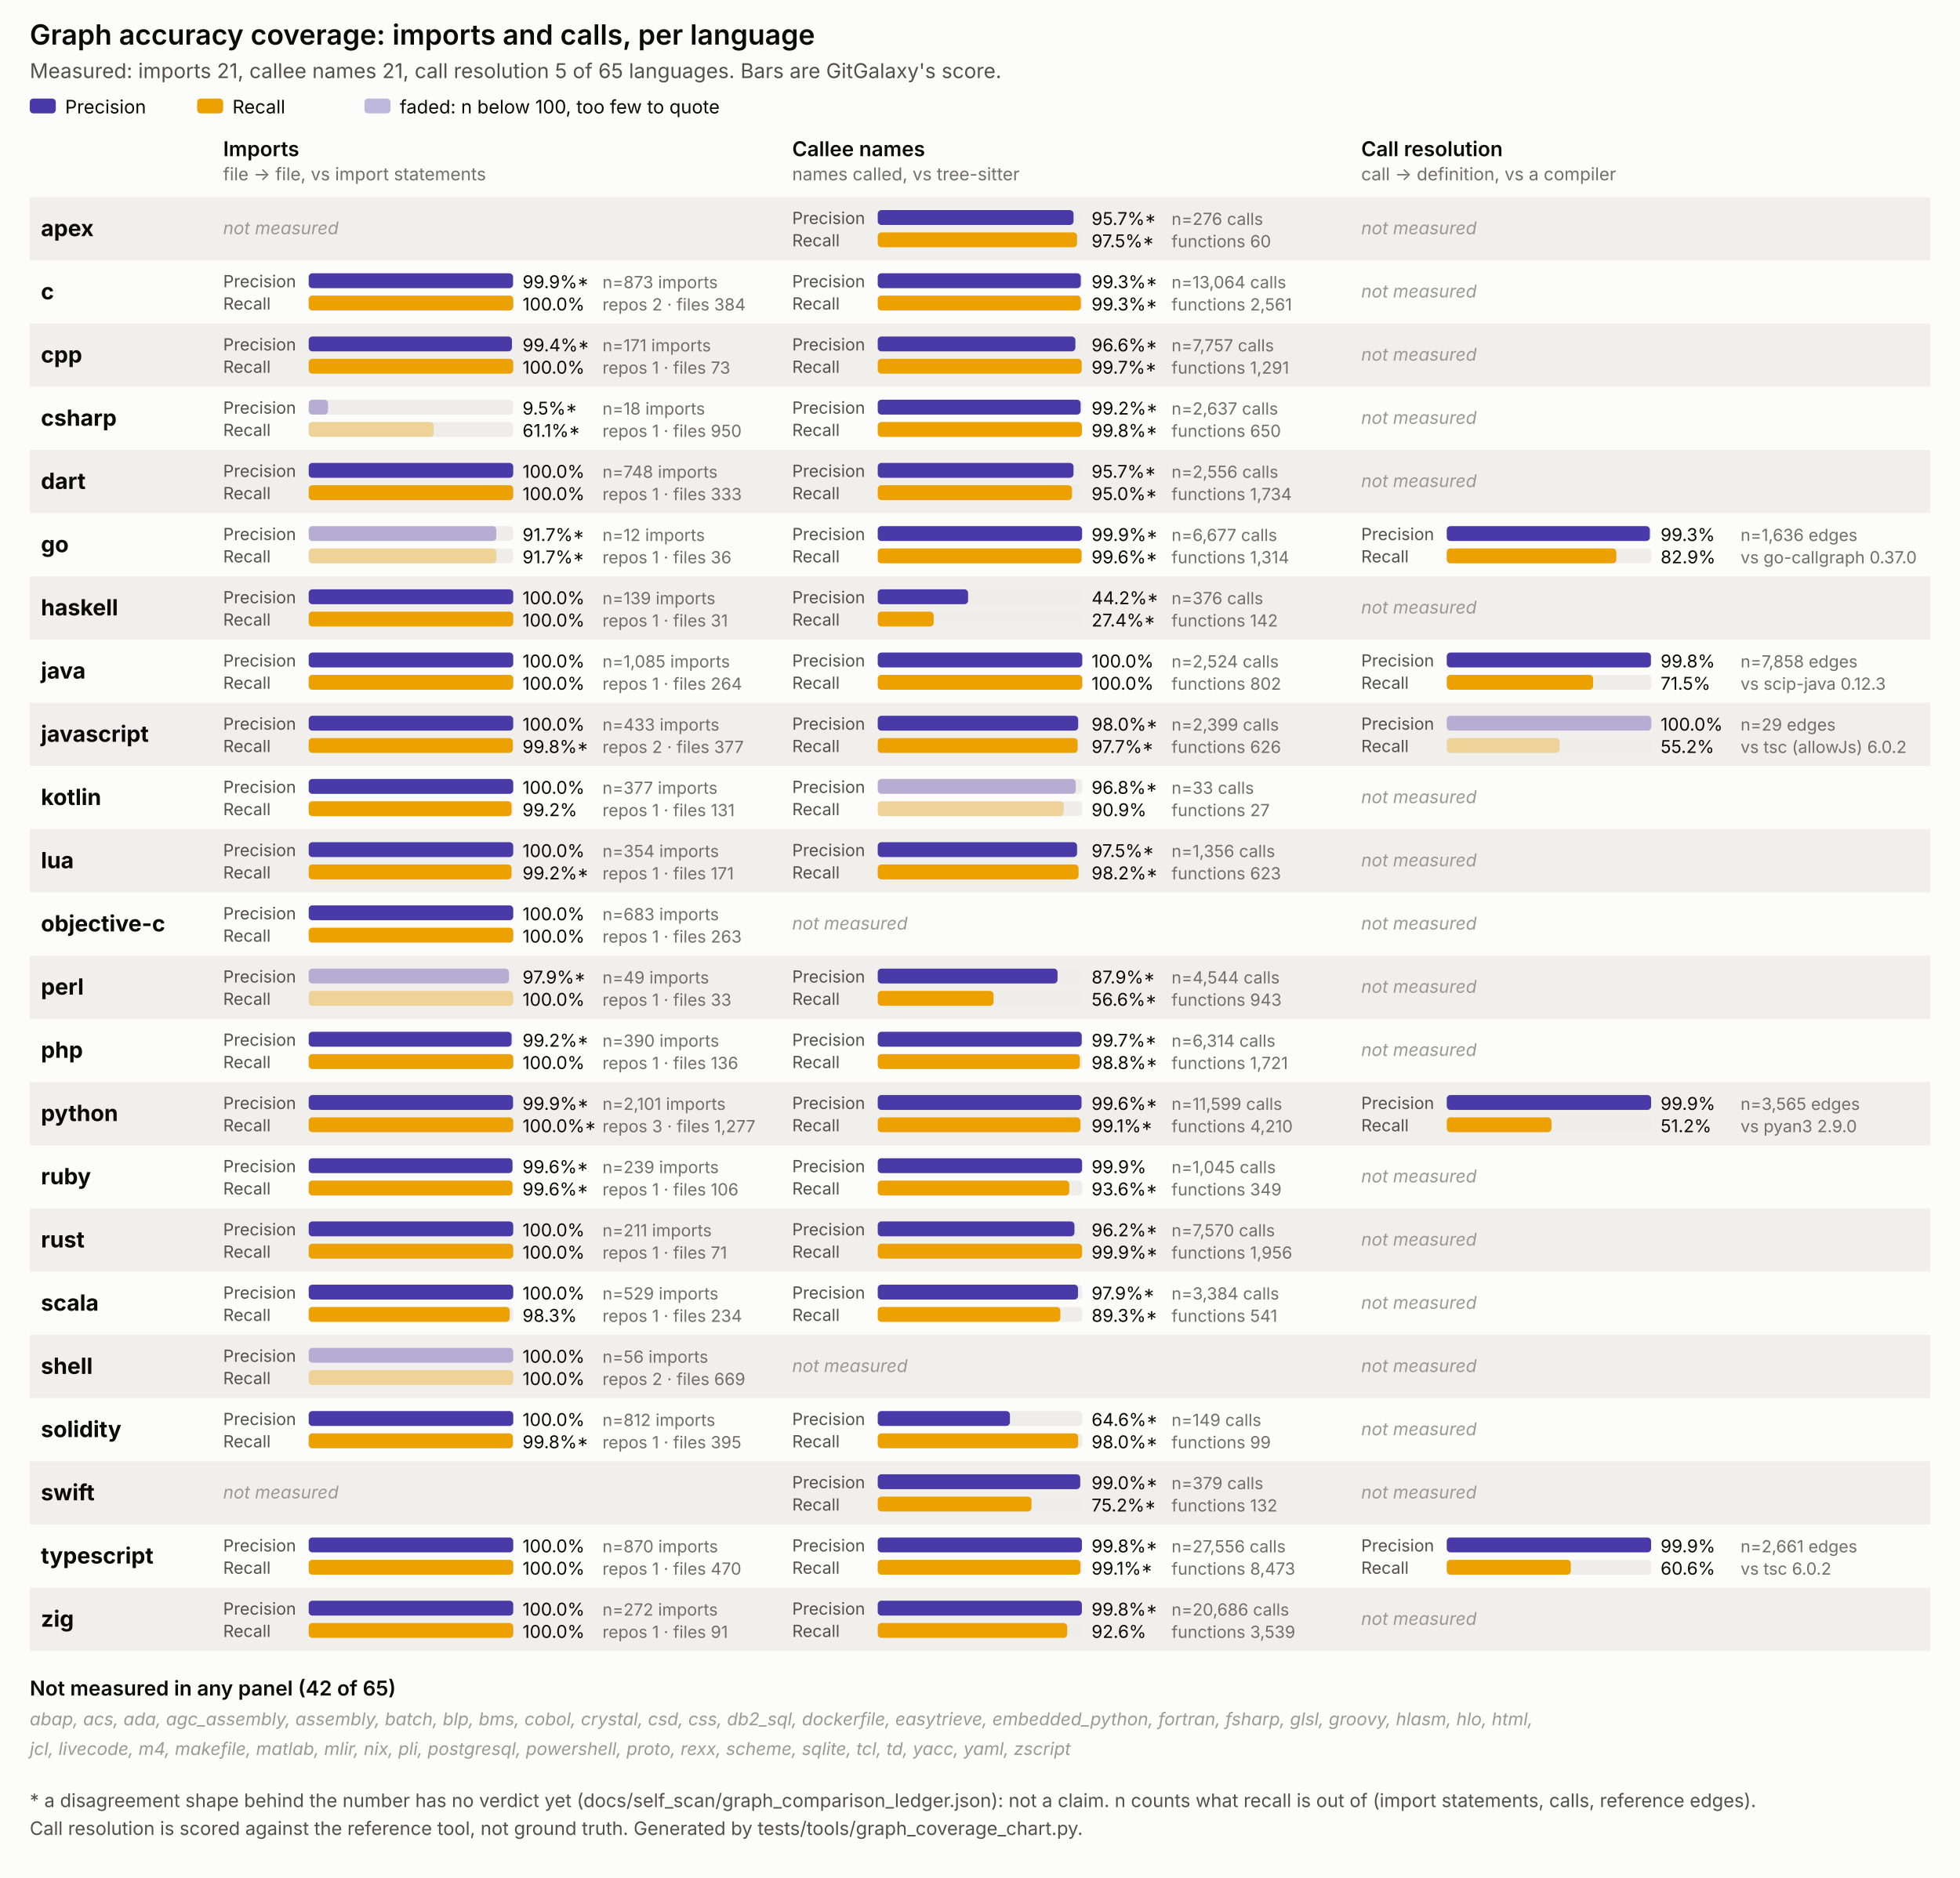
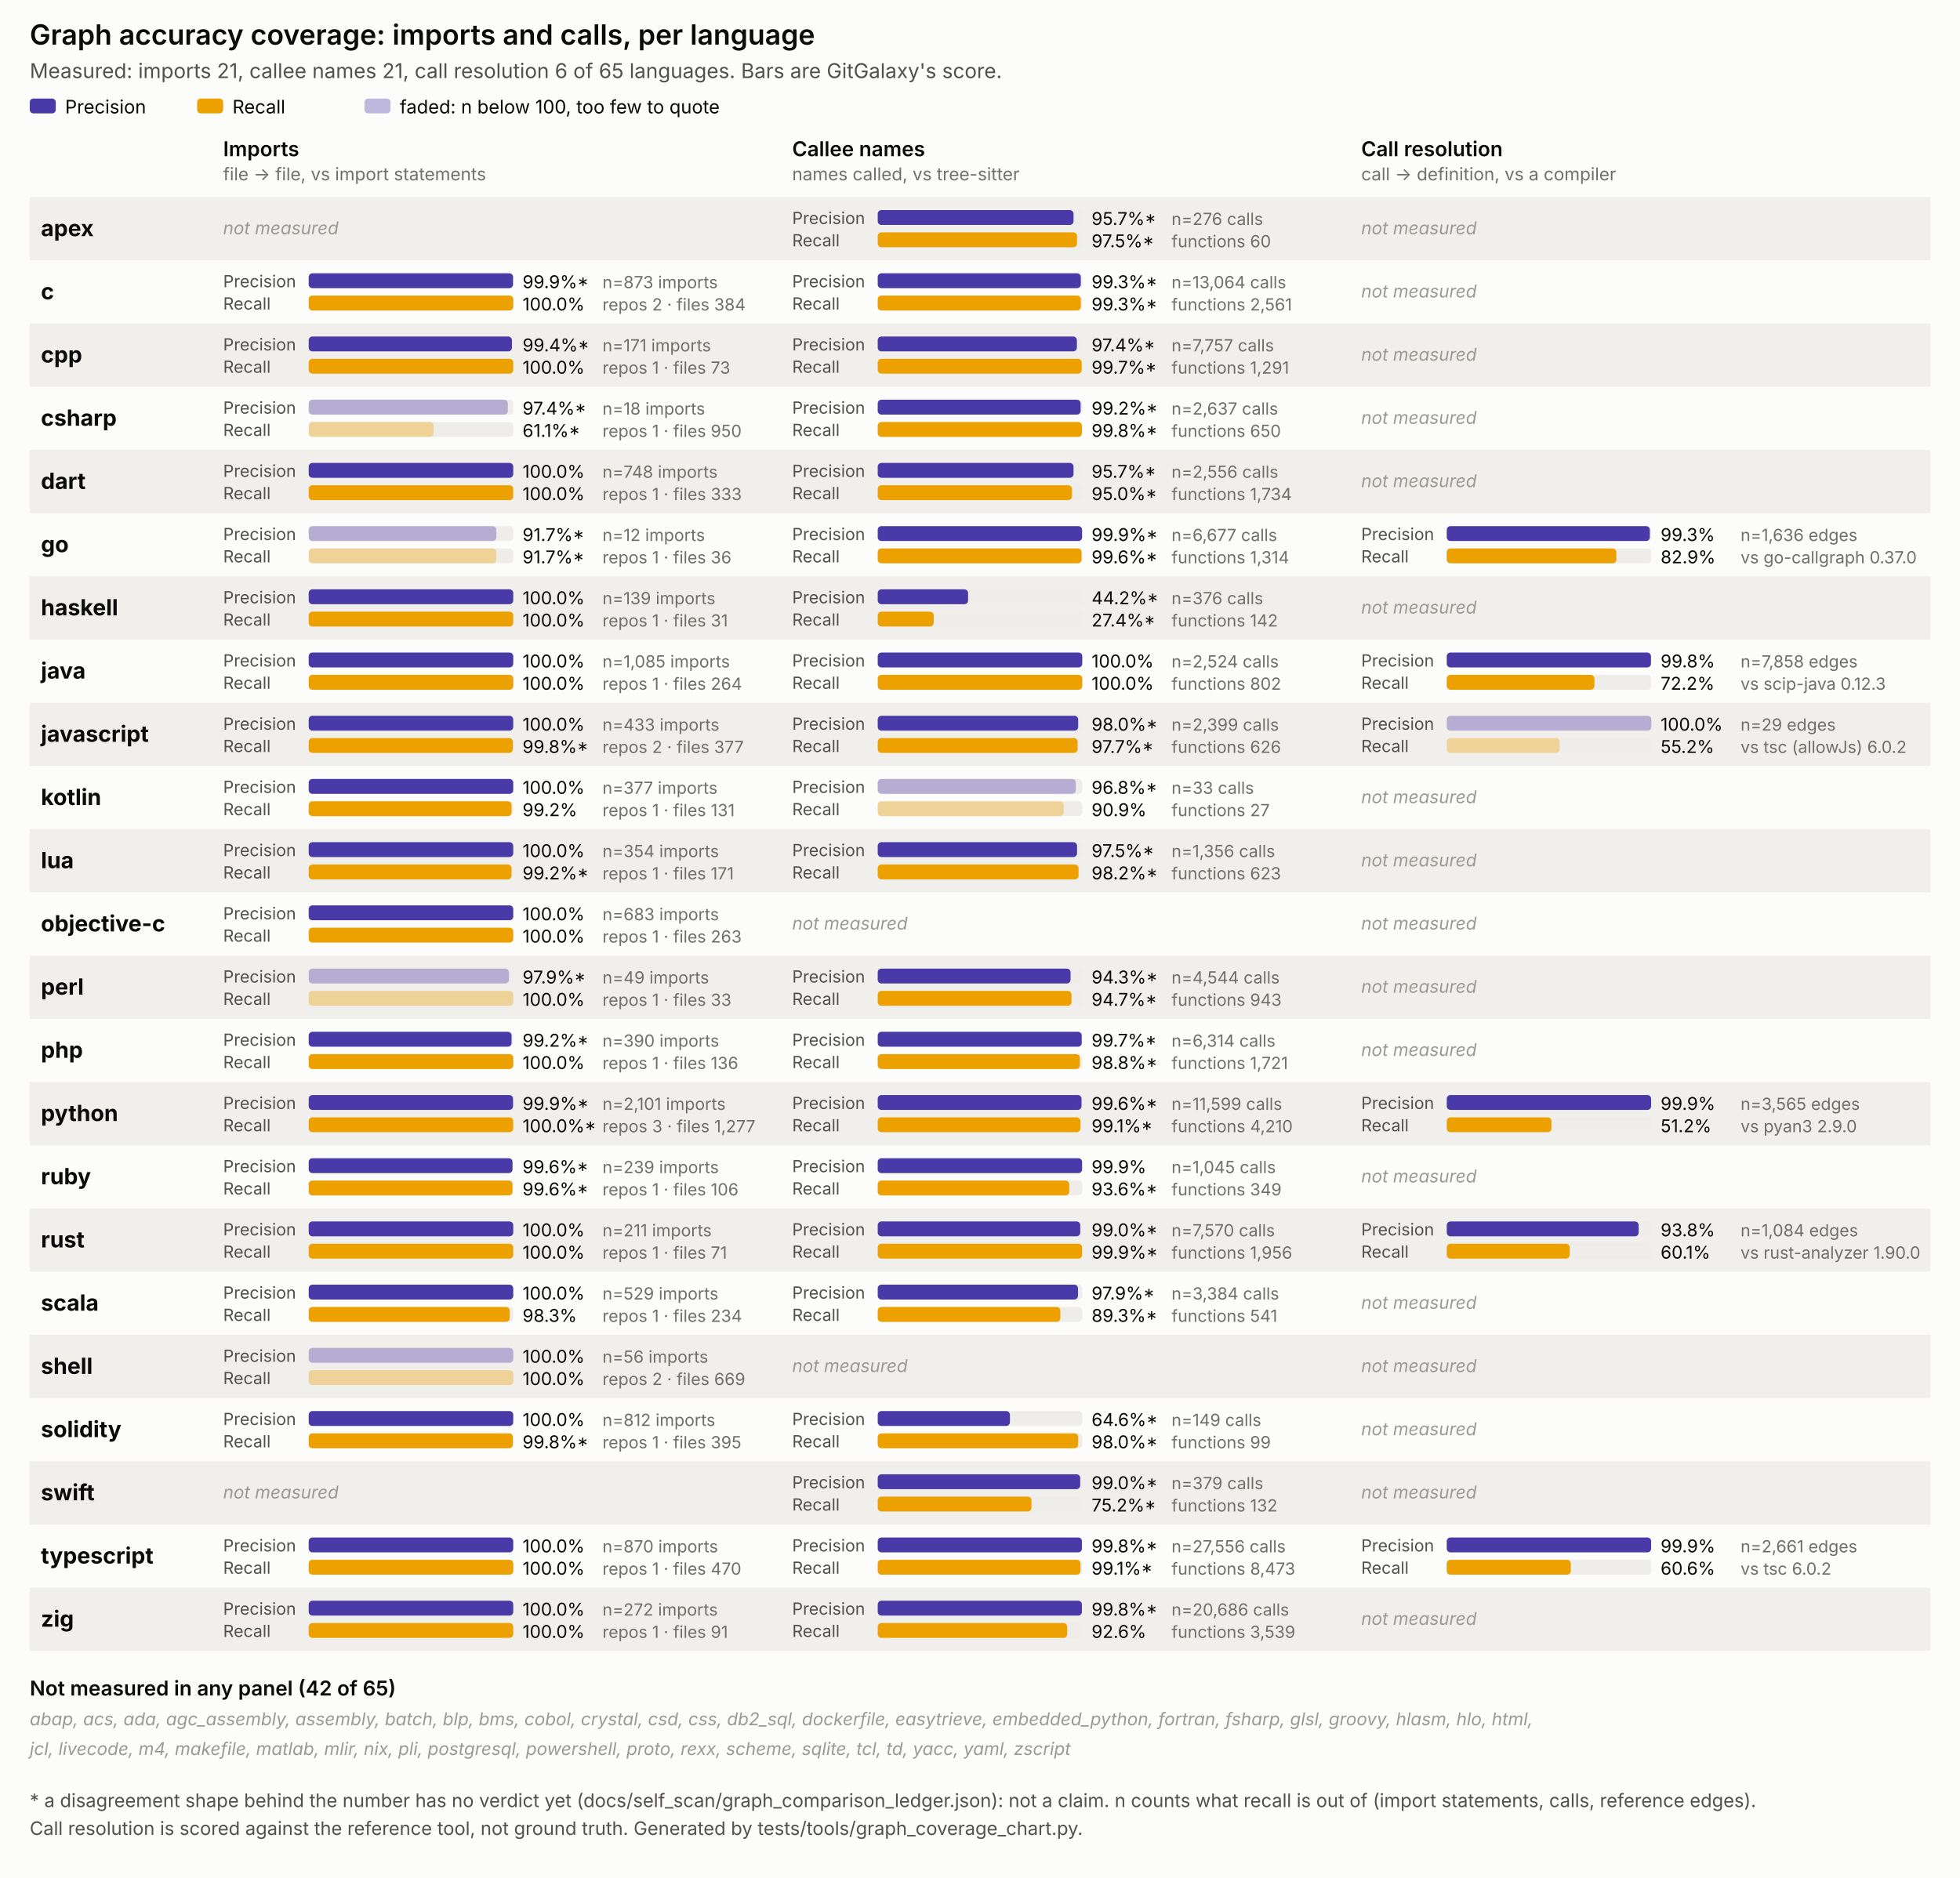
<svg xmlns="http://www.w3.org/2000/svg" viewBox="0 0 1054 1010" width="1054" height="1010" font-family="system-ui, -apple-system, Segoe UI, sans-serif">
  <style>
  .surface { fill: #fcfcfb; }
  .title { font-size: 15px; font-weight: 600; fill: #0b0b0b; }
  .subtitle { font-size: 11px; fill: #52514e; }
  .panel-title { font-size: 11px; font-weight: 600; fill: #0b0b0b; }
  .panel-sub { font-size: 9.5px; fill: #706f6a; }
  .lang { font-size: 12px; font-weight: 700; fill: #0b0b0b; }
  .pr { font-size: 9px; fill: #52514e; }
  .legend { font-size: 10px; fill: #0b0b0b; }
  .val { font-size: 9.5px; fill: #0b0b0b; }
  .n { font-size: 9px; fill: #706f6a; }
  .none { font-size: 9.5px; fill: #9a9a95; font-style: italic; }
  .note { font-size: 10px; fill: #52514e; }
  .stripe { fill: #f0efec; }
  .track { fill: #eeede9; }
</style>
  <rect class="surface" x="0" y="0" width="1054" height="1010" />
  <text class="title" x="16" y="24">Graph accuracy coverage: imports and calls, per language</text>
-   <text class="subtitle" x="16" y="42">Measured: imports 21, callee names 21, call resolution 5 of 65 languages. Bars are GitGalaxy's score.</text>
+   <text class="subtitle" x="16" y="42">Measured: imports 21, callee names 21, call resolution 6 of 65 languages. Bars are GitGalaxy's score.</text>
  <rect x="16" y="53" width="14" height="8" rx="2" fill="#4a3aa7" />
  <text class="legend" x="35" y="61">Precision</text>
  <rect x="106" y="53" width="14" height="8" rx="2" fill="#eda100" />
  <text class="legend" x="125" y="61">Recall</text>
  <rect x="196" y="53" width="14" height="8" rx="2" fill="#4a3aa7" opacity="0.35" />
  <text class="legend" x="215" y="61">faded: n below 100, too few to quote</text>
  <text class="panel-title" x="120" y="84">Imports</text>
  <text class="panel-sub" x="120" y="97">file -&gt; file, vs import statements</text>
  <text class="panel-title" x="426" y="84">Callee names</text>
  <text class="panel-sub" x="426" y="97">names called, vs tree-sitter</text>
  <text class="panel-title" x="732" y="84">Call resolution</text>
  <text class="panel-sub" x="732" y="97">call -&gt; definition, vs a compiler</text>
  <rect class="stripe" x="16" y="106" width="1022" height="34" />
  <text class="lang" x="22" y="127.0">apex</text>
  <text class="none" x="120" y="126.0">not measured</text>
  <g>
    <text class="pr" x="426" y="120.5">Precision</text>
    <rect class="track" x="472" y="113" width="110" height="8" rx="2" />
    <rect x="472" y="113" width="105.3" height="8" rx="2" fill="#4a3aa7" />
    <text class="val" x="587" y="121">95.7%*</text>
    <text class="pr" x="426" y="132.5">Recall</text>
    <rect class="track" x="472" y="125" width="110" height="8" rx="2" />
    <rect x="472" y="125" width="107.2" height="8" rx="2" fill="#eda100" />
    <text class="val" x="587" y="133">97.5%*</text>
    <text class="n" x="630" y="121">n=276 calls</text>
    <text class="n" x="630" y="133">functions 60</text>
  </g>
  <text class="none" x="732" y="126.0">not measured</text>
  <text class="lang" x="22" y="161.0">c</text>
  <g>
    <text class="pr" x="120" y="154.5">Precision</text>
    <rect class="track" x="166" y="147" width="110" height="8" rx="2" />
    <rect x="166" y="147" width="109.9" height="8" rx="2" fill="#4a3aa7" />
    <text class="val" x="281" y="155">99.9%*</text>
    <text class="pr" x="120" y="166.5">Recall</text>
    <rect class="track" x="166" y="159" width="110" height="8" rx="2" />
    <rect x="166" y="159" width="110.0" height="8" rx="2" fill="#eda100" />
    <text class="val" x="281" y="167">100.0%</text>
    <text class="n" x="324" y="155">n=873 imports</text>
    <text class="n" x="324" y="167">repos 2 · files 384</text>
  </g>
  <g>
    <text class="pr" x="426" y="154.5">Precision</text>
    <rect class="track" x="472" y="147" width="110" height="8" rx="2" />
    <rect x="472" y="147" width="109.2" height="8" rx="2" fill="#4a3aa7" />
    <text class="val" x="587" y="155">99.3%*</text>
    <text class="pr" x="426" y="166.5">Recall</text>
    <rect class="track" x="472" y="159" width="110" height="8" rx="2" />
    <rect x="472" y="159" width="109.2" height="8" rx="2" fill="#eda100" />
    <text class="val" x="587" y="167">99.3%*</text>
    <text class="n" x="630" y="155">n=13,064 calls</text>
    <text class="n" x="630" y="167">functions 2,561</text>
  </g>
  <text class="none" x="732" y="160.0">not measured</text>
  <rect class="stripe" x="16" y="174" width="1022" height="34" />
  <text class="lang" x="22" y="195.0">cpp</text>
  <g>
    <text class="pr" x="120" y="188.5">Precision</text>
    <rect class="track" x="166" y="181" width="110" height="8" rx="2" />
    <rect x="166" y="181" width="109.3" height="8" rx="2" fill="#4a3aa7" />
    <text class="val" x="281" y="189">99.4%*</text>
    <text class="pr" x="120" y="200.5">Recall</text>
    <rect class="track" x="166" y="193" width="110" height="8" rx="2" />
    <rect x="166" y="193" width="110.0" height="8" rx="2" fill="#eda100" />
    <text class="val" x="281" y="201">100.0%</text>
    <text class="n" x="324" y="189">n=171 imports</text>
    <text class="n" x="324" y="201">repos 1 · files 73</text>
  </g>
  <g>
    <text class="pr" x="426" y="188.5">Precision</text>
    <rect class="track" x="472" y="181" width="110" height="8" rx="2" />
-     <rect x="472" y="181" width="106.3" height="8" rx="2" fill="#4a3aa7" />
-     <text class="val" x="587" y="189">96.6%*</text>
+     <rect x="472" y="181" width="107.1" height="8" rx="2" fill="#4a3aa7" />
+     <text class="val" x="587" y="189">97.4%*</text>
    <text class="pr" x="426" y="200.5">Recall</text>
    <rect class="track" x="472" y="193" width="110" height="8" rx="2" />
    <rect x="472" y="193" width="109.7" height="8" rx="2" fill="#eda100" />
    <text class="val" x="587" y="201">99.7%*</text>
    <text class="n" x="630" y="189">n=7,757 calls</text>
    <text class="n" x="630" y="201">functions 1,291</text>
  </g>
  <text class="none" x="732" y="194.0">not measured</text>
  <text class="lang" x="22" y="229.0">csharp</text>
  <g>
    <text class="pr" x="120" y="222.5">Precision</text>
    <rect class="track" x="166" y="215" width="110" height="8" rx="2" />
-     <rect x="166" y="215" width="10.4" height="8" rx="2" fill="#4a3aa7" opacity="0.35" />
-     <text class="val" x="281" y="223">9.5%*</text>
+     <rect x="166" y="215" width="107.1" height="8" rx="2" fill="#4a3aa7" opacity="0.35" />
+     <text class="val" x="281" y="223">97.4%*</text>
    <text class="pr" x="120" y="234.5">Recall</text>
    <rect class="track" x="166" y="227" width="110" height="8" rx="2" />
    <rect x="166" y="227" width="67.2" height="8" rx="2" fill="#eda100" opacity="0.35" />
    <text class="val" x="281" y="235">61.1%*</text>
    <text class="n" x="324" y="223">n=18 imports</text>
    <text class="n" x="324" y="235">repos 1 · files 950</text>
  </g>
  <g>
    <text class="pr" x="426" y="222.5">Precision</text>
    <rect class="track" x="472" y="215" width="110" height="8" rx="2" />
    <rect x="472" y="215" width="109.1" height="8" rx="2" fill="#4a3aa7" />
    <text class="val" x="587" y="223">99.2%*</text>
    <text class="pr" x="426" y="234.5">Recall</text>
    <rect class="track" x="472" y="227" width="110" height="8" rx="2" />
    <rect x="472" y="227" width="109.8" height="8" rx="2" fill="#eda100" />
    <text class="val" x="587" y="235">99.8%*</text>
    <text class="n" x="630" y="223">n=2,637 calls</text>
    <text class="n" x="630" y="235">functions 650</text>
  </g>
  <text class="none" x="732" y="228.0">not measured</text>
  <rect class="stripe" x="16" y="242" width="1022" height="34" />
  <text class="lang" x="22" y="263.0">dart</text>
  <g>
    <text class="pr" x="120" y="256.5">Precision</text>
    <rect class="track" x="166" y="249" width="110" height="8" rx="2" />
    <rect x="166" y="249" width="110.0" height="8" rx="2" fill="#4a3aa7" />
    <text class="val" x="281" y="257">100.0%</text>
    <text class="pr" x="120" y="268.5">Recall</text>
    <rect class="track" x="166" y="261" width="110" height="8" rx="2" />
    <rect x="166" y="261" width="110.0" height="8" rx="2" fill="#eda100" />
    <text class="val" x="281" y="269">100.0%</text>
    <text class="n" x="324" y="257">n=748 imports</text>
    <text class="n" x="324" y="269">repos 1 · files 333</text>
  </g>
  <g>
    <text class="pr" x="426" y="256.5">Precision</text>
    <rect class="track" x="472" y="249" width="110" height="8" rx="2" />
    <rect x="472" y="249" width="105.3" height="8" rx="2" fill="#4a3aa7" />
    <text class="val" x="587" y="257">95.7%*</text>
    <text class="pr" x="426" y="268.5">Recall</text>
    <rect class="track" x="472" y="261" width="110" height="8" rx="2" />
    <rect x="472" y="261" width="104.5" height="8" rx="2" fill="#eda100" />
    <text class="val" x="587" y="269">95.0%*</text>
    <text class="n" x="630" y="257">n=2,556 calls</text>
    <text class="n" x="630" y="269">functions 1,734</text>
  </g>
  <text class="none" x="732" y="262.0">not measured</text>
  <text class="lang" x="22" y="297.0">go</text>
  <g>
    <text class="pr" x="120" y="290.5">Precision</text>
    <rect class="track" x="166" y="283" width="110" height="8" rx="2" />
    <rect x="166" y="283" width="100.9" height="8" rx="2" fill="#4a3aa7" opacity="0.35" />
    <text class="val" x="281" y="291">91.7%*</text>
    <text class="pr" x="120" y="302.5">Recall</text>
    <rect class="track" x="166" y="295" width="110" height="8" rx="2" />
    <rect x="166" y="295" width="100.9" height="8" rx="2" fill="#eda100" opacity="0.35" />
    <text class="val" x="281" y="303">91.7%*</text>
    <text class="n" x="324" y="291">n=12 imports</text>
    <text class="n" x="324" y="303">repos 1 · files 36</text>
  </g>
  <g>
    <text class="pr" x="426" y="290.5">Precision</text>
    <rect class="track" x="472" y="283" width="110" height="8" rx="2" />
    <rect x="472" y="283" width="109.9" height="8" rx="2" fill="#4a3aa7" />
    <text class="val" x="587" y="291">99.9%*</text>
    <text class="pr" x="426" y="302.5">Recall</text>
    <rect class="track" x="472" y="295" width="110" height="8" rx="2" />
    <rect x="472" y="295" width="109.6" height="8" rx="2" fill="#eda100" />
    <text class="val" x="587" y="303">99.6%*</text>
    <text class="n" x="630" y="291">n=6,677 calls</text>
    <text class="n" x="630" y="303">functions 1,314</text>
  </g>
  <g>
    <text class="pr" x="732" y="290.5">Precision</text>
    <rect class="track" x="778" y="283" width="110" height="8" rx="2" />
    <rect x="778" y="283" width="109.2" height="8" rx="2" fill="#4a3aa7" />
    <text class="val" x="893" y="291">99.3%</text>
    <text class="pr" x="732" y="302.5">Recall</text>
    <rect class="track" x="778" y="295" width="110" height="8" rx="2" />
    <rect x="778" y="295" width="91.2" height="8" rx="2" fill="#eda100" />
    <text class="val" x="893" y="303">82.9%</text>
    <text class="n" x="936" y="291">n=1,636 edges</text>
    <text class="n" x="936" y="303">vs go-callgraph 0.37.0</text>
  </g>
  <rect class="stripe" x="16" y="310" width="1022" height="34" />
  <text class="lang" x="22" y="331.0">haskell</text>
  <g>
    <text class="pr" x="120" y="324.5">Precision</text>
    <rect class="track" x="166" y="317" width="110" height="8" rx="2" />
    <rect x="166" y="317" width="110.0" height="8" rx="2" fill="#4a3aa7" />
    <text class="val" x="281" y="325">100.0%</text>
    <text class="pr" x="120" y="336.5">Recall</text>
    <rect class="track" x="166" y="329" width="110" height="8" rx="2" />
    <rect x="166" y="329" width="110.0" height="8" rx="2" fill="#eda100" />
    <text class="val" x="281" y="337">100.0%</text>
    <text class="n" x="324" y="325">n=139 imports</text>
    <text class="n" x="324" y="337">repos 1 · files 31</text>
  </g>
  <g>
    <text class="pr" x="426" y="324.5">Precision</text>
    <rect class="track" x="472" y="317" width="110" height="8" rx="2" />
    <rect x="472" y="317" width="48.6" height="8" rx="2" fill="#4a3aa7" />
    <text class="val" x="587" y="325">44.2%*</text>
    <text class="pr" x="426" y="336.5">Recall</text>
    <rect class="track" x="472" y="329" width="110" height="8" rx="2" />
    <rect x="472" y="329" width="30.1" height="8" rx="2" fill="#eda100" />
    <text class="val" x="587" y="337">27.4%*</text>
    <text class="n" x="630" y="325">n=376 calls</text>
    <text class="n" x="630" y="337">functions 142</text>
  </g>
  <text class="none" x="732" y="330.0">not measured</text>
  <text class="lang" x="22" y="365.0">java</text>
  <g>
    <text class="pr" x="120" y="358.5">Precision</text>
    <rect class="track" x="166" y="351" width="110" height="8" rx="2" />
    <rect x="166" y="351" width="110.0" height="8" rx="2" fill="#4a3aa7" />
    <text class="val" x="281" y="359">100.0%</text>
    <text class="pr" x="120" y="370.5">Recall</text>
    <rect class="track" x="166" y="363" width="110" height="8" rx="2" />
    <rect x="166" y="363" width="110.0" height="8" rx="2" fill="#eda100" />
    <text class="val" x="281" y="371">100.0%</text>
    <text class="n" x="324" y="359">n=1,085 imports</text>
    <text class="n" x="324" y="371">repos 1 · files 264</text>
  </g>
  <g>
    <text class="pr" x="426" y="358.5">Precision</text>
    <rect class="track" x="472" y="351" width="110" height="8" rx="2" />
    <rect x="472" y="351" width="110.0" height="8" rx="2" fill="#4a3aa7" />
    <text class="val" x="587" y="359">100.0%</text>
    <text class="pr" x="426" y="370.5">Recall</text>
    <rect class="track" x="472" y="363" width="110" height="8" rx="2" />
    <rect x="472" y="363" width="110.0" height="8" rx="2" fill="#eda100" />
    <text class="val" x="587" y="371">100.0%</text>
    <text class="n" x="630" y="359">n=2,524 calls</text>
    <text class="n" x="630" y="371">functions 802</text>
  </g>
  <g>
    <text class="pr" x="732" y="358.5">Precision</text>
    <rect class="track" x="778" y="351" width="110" height="8" rx="2" />
    <rect x="778" y="351" width="109.8" height="8" rx="2" fill="#4a3aa7" />
    <text class="val" x="893" y="359">99.8%</text>
    <text class="pr" x="732" y="370.5">Recall</text>
    <rect class="track" x="778" y="363" width="110" height="8" rx="2" />
-     <rect x="778" y="363" width="78.7" height="8" rx="2" fill="#eda100" />
-     <text class="val" x="893" y="371">71.5%</text>
+     <rect x="778" y="363" width="79.4" height="8" rx="2" fill="#eda100" />
+     <text class="val" x="893" y="371">72.2%</text>
    <text class="n" x="936" y="359">n=7,858 edges</text>
    <text class="n" x="936" y="371">vs scip-java 0.12.3</text>
  </g>
  <rect class="stripe" x="16" y="378" width="1022" height="34" />
  <text class="lang" x="22" y="399.0">javascript</text>
  <g>
    <text class="pr" x="120" y="392.5">Precision</text>
    <rect class="track" x="166" y="385" width="110" height="8" rx="2" />
    <rect x="166" y="385" width="110.0" height="8" rx="2" fill="#4a3aa7" />
    <text class="val" x="281" y="393">100.0%</text>
    <text class="pr" x="120" y="404.5">Recall</text>
    <rect class="track" x="166" y="397" width="110" height="8" rx="2" />
    <rect x="166" y="397" width="109.8" height="8" rx="2" fill="#eda100" />
    <text class="val" x="281" y="405">99.8%*</text>
    <text class="n" x="324" y="393">n=433 imports</text>
    <text class="n" x="324" y="405">repos 2 · files 377</text>
  </g>
  <g>
    <text class="pr" x="426" y="392.5">Precision</text>
    <rect class="track" x="472" y="385" width="110" height="8" rx="2" />
    <rect x="472" y="385" width="107.8" height="8" rx="2" fill="#4a3aa7" />
    <text class="val" x="587" y="393">98.0%*</text>
    <text class="pr" x="426" y="404.5">Recall</text>
    <rect class="track" x="472" y="397" width="110" height="8" rx="2" />
    <rect x="472" y="397" width="107.5" height="8" rx="2" fill="#eda100" />
    <text class="val" x="587" y="405">97.7%*</text>
    <text class="n" x="630" y="393">n=2,399 calls</text>
    <text class="n" x="630" y="405">functions 626</text>
  </g>
  <g>
    <text class="pr" x="732" y="392.5">Precision</text>
    <rect class="track" x="778" y="385" width="110" height="8" rx="2" />
    <rect x="778" y="385" width="110.0" height="8" rx="2" fill="#4a3aa7" opacity="0.35" />
    <text class="val" x="893" y="393">100.0%</text>
    <text class="pr" x="732" y="404.5">Recall</text>
    <rect class="track" x="778" y="397" width="110" height="8" rx="2" />
    <rect x="778" y="397" width="60.7" height="8" rx="2" fill="#eda100" opacity="0.35" />
    <text class="val" x="893" y="405">55.2%</text>
    <text class="n" x="936" y="393">n=29 edges</text>
    <text class="n" x="936" y="405">vs tsc (allowJs) 6.0.2</text>
  </g>
  <text class="lang" x="22" y="433.0">kotlin</text>
  <g>
    <text class="pr" x="120" y="426.5">Precision</text>
    <rect class="track" x="166" y="419" width="110" height="8" rx="2" />
    <rect x="166" y="419" width="110.0" height="8" rx="2" fill="#4a3aa7" />
    <text class="val" x="281" y="427">100.0%</text>
    <text class="pr" x="120" y="438.5">Recall</text>
    <rect class="track" x="166" y="431" width="110" height="8" rx="2" />
    <rect x="166" y="431" width="109.1" height="8" rx="2" fill="#eda100" />
    <text class="val" x="281" y="439">99.2%</text>
    <text class="n" x="324" y="427">n=377 imports</text>
    <text class="n" x="324" y="439">repos 1 · files 131</text>
  </g>
  <g>
    <text class="pr" x="426" y="426.5">Precision</text>
    <rect class="track" x="472" y="419" width="110" height="8" rx="2" />
    <rect x="472" y="419" width="106.5" height="8" rx="2" fill="#4a3aa7" opacity="0.35" />
    <text class="val" x="587" y="427">96.8%*</text>
    <text class="pr" x="426" y="438.5">Recall</text>
    <rect class="track" x="472" y="431" width="110" height="8" rx="2" />
    <rect x="472" y="431" width="100.0" height="8" rx="2" fill="#eda100" opacity="0.35" />
    <text class="val" x="587" y="439">90.9%</text>
    <text class="n" x="630" y="427">n=33 calls</text>
    <text class="n" x="630" y="439">functions 27</text>
  </g>
  <text class="none" x="732" y="432.0">not measured</text>
  <rect class="stripe" x="16" y="446" width="1022" height="34" />
  <text class="lang" x="22" y="467.0">lua</text>
  <g>
    <text class="pr" x="120" y="460.5">Precision</text>
    <rect class="track" x="166" y="453" width="110" height="8" rx="2" />
    <rect x="166" y="453" width="110.0" height="8" rx="2" fill="#4a3aa7" />
    <text class="val" x="281" y="461">100.0%</text>
    <text class="pr" x="120" y="472.5">Recall</text>
    <rect class="track" x="166" y="465" width="110" height="8" rx="2" />
    <rect x="166" y="465" width="109.1" height="8" rx="2" fill="#eda100" />
    <text class="val" x="281" y="473">99.2%*</text>
    <text class="n" x="324" y="461">n=354 imports</text>
    <text class="n" x="324" y="473">repos 1 · files 171</text>
  </g>
  <g>
    <text class="pr" x="426" y="460.5">Precision</text>
    <rect class="track" x="472" y="453" width="110" height="8" rx="2" />
    <rect x="472" y="453" width="107.2" height="8" rx="2" fill="#4a3aa7" />
    <text class="val" x="587" y="461">97.5%*</text>
    <text class="pr" x="426" y="472.5">Recall</text>
    <rect class="track" x="472" y="465" width="110" height="8" rx="2" />
    <rect x="472" y="465" width="108.0" height="8" rx="2" fill="#eda100" />
    <text class="val" x="587" y="473">98.2%*</text>
    <text class="n" x="630" y="461">n=1,356 calls</text>
    <text class="n" x="630" y="473">functions 623</text>
  </g>
  <text class="none" x="732" y="466.0">not measured</text>
  <text class="lang" x="22" y="501.0">objective-c</text>
  <g>
    <text class="pr" x="120" y="494.5">Precision</text>
    <rect class="track" x="166" y="487" width="110" height="8" rx="2" />
    <rect x="166" y="487" width="110.0" height="8" rx="2" fill="#4a3aa7" />
    <text class="val" x="281" y="495">100.0%</text>
    <text class="pr" x="120" y="506.5">Recall</text>
    <rect class="track" x="166" y="499" width="110" height="8" rx="2" />
    <rect x="166" y="499" width="110.0" height="8" rx="2" fill="#eda100" />
    <text class="val" x="281" y="507">100.0%</text>
    <text class="n" x="324" y="495">n=683 imports</text>
    <text class="n" x="324" y="507">repos 1 · files 263</text>
  </g>
  <text class="none" x="426" y="500.0">not measured</text>
  <text class="none" x="732" y="500.0">not measured</text>
  <rect class="stripe" x="16" y="514" width="1022" height="34" />
  <text class="lang" x="22" y="535.0">perl</text>
  <g>
    <text class="pr" x="120" y="528.5">Precision</text>
    <rect class="track" x="166" y="521" width="110" height="8" rx="2" />
    <rect x="166" y="521" width="107.7" height="8" rx="2" fill="#4a3aa7" opacity="0.35" />
    <text class="val" x="281" y="529">97.9%*</text>
    <text class="pr" x="120" y="540.5">Recall</text>
    <rect class="track" x="166" y="533" width="110" height="8" rx="2" />
    <rect x="166" y="533" width="110.0" height="8" rx="2" fill="#eda100" opacity="0.35" />
    <text class="val" x="281" y="541">100.0%</text>
    <text class="n" x="324" y="529">n=49 imports</text>
    <text class="n" x="324" y="541">repos 1 · files 33</text>
  </g>
  <g>
    <text class="pr" x="426" y="528.5">Precision</text>
    <rect class="track" x="472" y="521" width="110" height="8" rx="2" />
-     <rect x="472" y="521" width="96.7" height="8" rx="2" fill="#4a3aa7" />
-     <text class="val" x="587" y="529">87.9%*</text>
+     <rect x="472" y="521" width="103.7" height="8" rx="2" fill="#4a3aa7" />
+     <text class="val" x="587" y="529">94.3%*</text>
    <text class="pr" x="426" y="540.5">Recall</text>
    <rect class="track" x="472" y="533" width="110" height="8" rx="2" />
-     <rect x="472" y="533" width="62.3" height="8" rx="2" fill="#eda100" />
-     <text class="val" x="587" y="541">56.6%*</text>
+     <rect x="472" y="533" width="104.2" height="8" rx="2" fill="#eda100" />
+     <text class="val" x="587" y="541">94.7%*</text>
    <text class="n" x="630" y="529">n=4,544 calls</text>
    <text class="n" x="630" y="541">functions 943</text>
  </g>
  <text class="none" x="732" y="534.0">not measured</text>
  <text class="lang" x="22" y="569.0">php</text>
  <g>
    <text class="pr" x="120" y="562.5">Precision</text>
    <rect class="track" x="166" y="555" width="110" height="8" rx="2" />
    <rect x="166" y="555" width="109.1" height="8" rx="2" fill="#4a3aa7" />
    <text class="val" x="281" y="563">99.2%*</text>
    <text class="pr" x="120" y="574.5">Recall</text>
    <rect class="track" x="166" y="567" width="110" height="8" rx="2" />
    <rect x="166" y="567" width="110.0" height="8" rx="2" fill="#eda100" />
    <text class="val" x="281" y="575">100.0%</text>
    <text class="n" x="324" y="563">n=390 imports</text>
    <text class="n" x="324" y="575">repos 1 · files 136</text>
  </g>
  <g>
    <text class="pr" x="426" y="562.5">Precision</text>
    <rect class="track" x="472" y="555" width="110" height="8" rx="2" />
    <rect x="472" y="555" width="109.7" height="8" rx="2" fill="#4a3aa7" />
    <text class="val" x="587" y="563">99.7%*</text>
    <text class="pr" x="426" y="574.5">Recall</text>
    <rect class="track" x="472" y="567" width="110" height="8" rx="2" />
    <rect x="472" y="567" width="108.7" height="8" rx="2" fill="#eda100" />
    <text class="val" x="587" y="575">98.8%*</text>
    <text class="n" x="630" y="563">n=6,314 calls</text>
    <text class="n" x="630" y="575">functions 1,721</text>
  </g>
  <text class="none" x="732" y="568.0">not measured</text>
  <rect class="stripe" x="16" y="582" width="1022" height="34" />
  <text class="lang" x="22" y="603.0">python</text>
  <g>
    <text class="pr" x="120" y="596.5">Precision</text>
    <rect class="track" x="166" y="589" width="110" height="8" rx="2" />
    <rect x="166" y="589" width="109.9" height="8" rx="2" fill="#4a3aa7" />
    <text class="val" x="281" y="597">99.9%*</text>
    <text class="pr" x="120" y="608.5">Recall</text>
    <rect class="track" x="166" y="601" width="110" height="8" rx="2" />
    <rect x="166" y="601" width="110.0" height="8" rx="2" fill="#eda100" />
    <text class="val" x="281" y="609">100.0%*</text>
    <text class="n" x="324" y="597">n=2,101 imports</text>
    <text class="n" x="324" y="609">repos 3 · files 1,277</text>
  </g>
  <g>
    <text class="pr" x="426" y="596.5">Precision</text>
    <rect class="track" x="472" y="589" width="110" height="8" rx="2" />
    <rect x="472" y="589" width="109.6" height="8" rx="2" fill="#4a3aa7" />
    <text class="val" x="587" y="597">99.6%*</text>
    <text class="pr" x="426" y="608.5">Recall</text>
    <rect class="track" x="472" y="601" width="110" height="8" rx="2" />
    <rect x="472" y="601" width="109.0" height="8" rx="2" fill="#eda100" />
    <text class="val" x="587" y="609">99.1%*</text>
    <text class="n" x="630" y="597">n=11,599 calls</text>
    <text class="n" x="630" y="609">functions 4,210</text>
  </g>
  <g>
    <text class="pr" x="732" y="596.5">Precision</text>
    <rect class="track" x="778" y="589" width="110" height="8" rx="2" />
    <rect x="778" y="589" width="109.9" height="8" rx="2" fill="#4a3aa7" />
    <text class="val" x="893" y="597">99.9%</text>
    <text class="pr" x="732" y="608.5">Recall</text>
    <rect class="track" x="778" y="601" width="110" height="8" rx="2" />
    <rect x="778" y="601" width="56.3" height="8" rx="2" fill="#eda100" />
    <text class="val" x="893" y="609">51.2%</text>
    <text class="n" x="936" y="597">n=3,565 edges</text>
    <text class="n" x="936" y="609">vs pyan3 2.9.0</text>
  </g>
  <text class="lang" x="22" y="637.0">ruby</text>
  <g>
    <text class="pr" x="120" y="630.5">Precision</text>
    <rect class="track" x="166" y="623" width="110" height="8" rx="2" />
    <rect x="166" y="623" width="109.6" height="8" rx="2" fill="#4a3aa7" />
    <text class="val" x="281" y="631">99.6%*</text>
    <text class="pr" x="120" y="642.5">Recall</text>
    <rect class="track" x="166" y="635" width="110" height="8" rx="2" />
    <rect x="166" y="635" width="109.6" height="8" rx="2" fill="#eda100" />
    <text class="val" x="281" y="643">99.6%*</text>
    <text class="n" x="324" y="631">n=239 imports</text>
    <text class="n" x="324" y="643">repos 1 · files 106</text>
  </g>
  <g>
    <text class="pr" x="426" y="630.5">Precision</text>
    <rect class="track" x="472" y="623" width="110" height="8" rx="2" />
    <rect x="472" y="623" width="109.9" height="8" rx="2" fill="#4a3aa7" />
    <text class="val" x="587" y="631">99.9%</text>
    <text class="pr" x="426" y="642.5">Recall</text>
    <rect class="track" x="472" y="635" width="110" height="8" rx="2" />
    <rect x="472" y="635" width="103.0" height="8" rx="2" fill="#eda100" />
    <text class="val" x="587" y="643">93.6%*</text>
    <text class="n" x="630" y="631">n=1,045 calls</text>
    <text class="n" x="630" y="643">functions 349</text>
  </g>
  <text class="none" x="732" y="636.0">not measured</text>
  <rect class="stripe" x="16" y="650" width="1022" height="34" />
  <text class="lang" x="22" y="671.0">rust</text>
  <g>
    <text class="pr" x="120" y="664.5">Precision</text>
    <rect class="track" x="166" y="657" width="110" height="8" rx="2" />
    <rect x="166" y="657" width="110.0" height="8" rx="2" fill="#4a3aa7" />
    <text class="val" x="281" y="665">100.0%</text>
    <text class="pr" x="120" y="676.5">Recall</text>
    <rect class="track" x="166" y="669" width="110" height="8" rx="2" />
    <rect x="166" y="669" width="110.0" height="8" rx="2" fill="#eda100" />
    <text class="val" x="281" y="677">100.0%</text>
    <text class="n" x="324" y="665">n=211 imports</text>
    <text class="n" x="324" y="677">repos 1 · files 71</text>
  </g>
  <g>
    <text class="pr" x="426" y="664.5">Precision</text>
    <rect class="track" x="472" y="657" width="110" height="8" rx="2" />
-     <rect x="472" y="657" width="105.8" height="8" rx="2" fill="#4a3aa7" />
-     <text class="val" x="587" y="665">96.2%*</text>
+     <rect x="472" y="657" width="108.9" height="8" rx="2" fill="#4a3aa7" />
+     <text class="val" x="587" y="665">99.0%*</text>
    <text class="pr" x="426" y="676.5">Recall</text>
    <rect class="track" x="472" y="669" width="110" height="8" rx="2" />
    <rect x="472" y="669" width="109.9" height="8" rx="2" fill="#eda100" />
    <text class="val" x="587" y="677">99.9%*</text>
    <text class="n" x="630" y="665">n=7,570 calls</text>
    <text class="n" x="630" y="677">functions 1,956</text>
  </g>
-   <text class="none" x="732" y="670.0">not measured</text>
+   <g>
+     <text class="pr" x="732" y="664.5">Precision</text>
+     <rect class="track" x="778" y="657" width="110" height="8" rx="2" />
+     <rect x="778" y="657" width="103.2" height="8" rx="2" fill="#4a3aa7" />
+     <text class="val" x="893" y="665">93.8%</text>
+     <text class="pr" x="732" y="676.5">Recall</text>
+     <rect class="track" x="778" y="669" width="110" height="8" rx="2" />
+     <rect x="778" y="669" width="66.1" height="8" rx="2" fill="#eda100" />
+     <text class="val" x="893" y="677">60.1%</text>
+     <text class="n" x="936" y="665">n=1,084 edges</text>
+     <text class="n" x="936" y="677">vs rust-analyzer 1.90.0</text>
+   </g>
  <text class="lang" x="22" y="705.0">scala</text>
  <g>
    <text class="pr" x="120" y="698.5">Precision</text>
    <rect class="track" x="166" y="691" width="110" height="8" rx="2" />
    <rect x="166" y="691" width="110.0" height="8" rx="2" fill="#4a3aa7" />
    <text class="val" x="281" y="699">100.0%</text>
    <text class="pr" x="120" y="710.5">Recall</text>
    <rect class="track" x="166" y="703" width="110" height="8" rx="2" />
    <rect x="166" y="703" width="108.1" height="8" rx="2" fill="#eda100" />
    <text class="val" x="281" y="711">98.3%</text>
    <text class="n" x="324" y="699">n=529 imports</text>
    <text class="n" x="324" y="711">repos 1 · files 234</text>
  </g>
  <g>
    <text class="pr" x="426" y="698.5">Precision</text>
    <rect class="track" x="472" y="691" width="110" height="8" rx="2" />
    <rect x="472" y="691" width="107.7" height="8" rx="2" fill="#4a3aa7" />
    <text class="val" x="587" y="699">97.9%*</text>
    <text class="pr" x="426" y="710.5">Recall</text>
    <rect class="track" x="472" y="703" width="110" height="8" rx="2" />
    <rect x="472" y="703" width="98.2" height="8" rx="2" fill="#eda100" />
    <text class="val" x="587" y="711">89.3%*</text>
    <text class="n" x="630" y="699">n=3,384 calls</text>
    <text class="n" x="630" y="711">functions 541</text>
  </g>
  <text class="none" x="732" y="704.0">not measured</text>
  <rect class="stripe" x="16" y="718" width="1022" height="34" />
  <text class="lang" x="22" y="739.0">shell</text>
  <g>
    <text class="pr" x="120" y="732.5">Precision</text>
    <rect class="track" x="166" y="725" width="110" height="8" rx="2" />
    <rect x="166" y="725" width="110.0" height="8" rx="2" fill="#4a3aa7" opacity="0.35" />
    <text class="val" x="281" y="733">100.0%</text>
    <text class="pr" x="120" y="744.5">Recall</text>
    <rect class="track" x="166" y="737" width="110" height="8" rx="2" />
    <rect x="166" y="737" width="110.0" height="8" rx="2" fill="#eda100" opacity="0.35" />
    <text class="val" x="281" y="745">100.0%</text>
    <text class="n" x="324" y="733">n=56 imports</text>
    <text class="n" x="324" y="745">repos 2 · files 669</text>
  </g>
  <text class="none" x="426" y="738.0">not measured</text>
  <text class="none" x="732" y="738.0">not measured</text>
  <text class="lang" x="22" y="773.0">solidity</text>
  <g>
    <text class="pr" x="120" y="766.5">Precision</text>
    <rect class="track" x="166" y="759" width="110" height="8" rx="2" />
    <rect x="166" y="759" width="110.0" height="8" rx="2" fill="#4a3aa7" />
    <text class="val" x="281" y="767">100.0%</text>
    <text class="pr" x="120" y="778.5">Recall</text>
    <rect class="track" x="166" y="771" width="110" height="8" rx="2" />
    <rect x="166" y="771" width="109.8" height="8" rx="2" fill="#eda100" />
    <text class="val" x="281" y="779">99.8%*</text>
    <text class="n" x="324" y="767">n=812 imports</text>
    <text class="n" x="324" y="779">repos 1 · files 395</text>
  </g>
  <g>
    <text class="pr" x="426" y="766.5">Precision</text>
    <rect class="track" x="472" y="759" width="110" height="8" rx="2" />
    <rect x="472" y="759" width="71.1" height="8" rx="2" fill="#4a3aa7" />
    <text class="val" x="587" y="767">64.6%*</text>
    <text class="pr" x="426" y="778.5">Recall</text>
    <rect class="track" x="472" y="771" width="110" height="8" rx="2" />
    <rect x="472" y="771" width="107.8" height="8" rx="2" fill="#eda100" />
    <text class="val" x="587" y="779">98.0%*</text>
    <text class="n" x="630" y="767">n=149 calls</text>
    <text class="n" x="630" y="779">functions 99</text>
  </g>
  <text class="none" x="732" y="772.0">not measured</text>
  <rect class="stripe" x="16" y="786" width="1022" height="34" />
  <text class="lang" x="22" y="807.0">swift</text>
  <text class="none" x="120" y="806.0">not measured</text>
  <g>
    <text class="pr" x="426" y="800.5">Precision</text>
    <rect class="track" x="472" y="793" width="110" height="8" rx="2" />
    <rect x="472" y="793" width="108.9" height="8" rx="2" fill="#4a3aa7" />
    <text class="val" x="587" y="801">99.0%*</text>
    <text class="pr" x="426" y="812.5">Recall</text>
    <rect class="track" x="472" y="805" width="110" height="8" rx="2" />
    <rect x="472" y="805" width="82.7" height="8" rx="2" fill="#eda100" />
    <text class="val" x="587" y="813">75.2%*</text>
    <text class="n" x="630" y="801">n=379 calls</text>
    <text class="n" x="630" y="813">functions 132</text>
  </g>
  <text class="none" x="732" y="806.0">not measured</text>
  <text class="lang" x="22" y="841.0">typescript</text>
  <g>
    <text class="pr" x="120" y="834.5">Precision</text>
    <rect class="track" x="166" y="827" width="110" height="8" rx="2" />
    <rect x="166" y="827" width="110.0" height="8" rx="2" fill="#4a3aa7" />
    <text class="val" x="281" y="835">100.0%</text>
    <text class="pr" x="120" y="846.5">Recall</text>
    <rect class="track" x="166" y="839" width="110" height="8" rx="2" />
    <rect x="166" y="839" width="110.0" height="8" rx="2" fill="#eda100" />
    <text class="val" x="281" y="847">100.0%</text>
    <text class="n" x="324" y="835">n=870 imports</text>
    <text class="n" x="324" y="847">repos 1 · files 470</text>
  </g>
  <g>
    <text class="pr" x="426" y="834.5">Precision</text>
    <rect class="track" x="472" y="827" width="110" height="8" rx="2" />
    <rect x="472" y="827" width="109.8" height="8" rx="2" fill="#4a3aa7" />
    <text class="val" x="587" y="835">99.8%*</text>
    <text class="pr" x="426" y="846.5">Recall</text>
    <rect class="track" x="472" y="839" width="110" height="8" rx="2" />
    <rect x="472" y="839" width="109.0" height="8" rx="2" fill="#eda100" />
    <text class="val" x="587" y="847">99.1%*</text>
    <text class="n" x="630" y="835">n=27,556 calls</text>
    <text class="n" x="630" y="847">functions 8,473</text>
  </g>
  <g>
    <text class="pr" x="732" y="834.5">Precision</text>
    <rect class="track" x="778" y="827" width="110" height="8" rx="2" />
    <rect x="778" y="827" width="109.9" height="8" rx="2" fill="#4a3aa7" />
    <text class="val" x="893" y="835">99.9%</text>
    <text class="pr" x="732" y="846.5">Recall</text>
    <rect class="track" x="778" y="839" width="110" height="8" rx="2" />
    <rect x="778" y="839" width="66.7" height="8" rx="2" fill="#eda100" />
    <text class="val" x="893" y="847">60.6%</text>
    <text class="n" x="936" y="835">n=2,661 edges</text>
    <text class="n" x="936" y="847">vs tsc 6.0.2</text>
  </g>
  <rect class="stripe" x="16" y="854" width="1022" height="34" />
  <text class="lang" x="22" y="875.0">zig</text>
  <g>
    <text class="pr" x="120" y="868.5">Precision</text>
    <rect class="track" x="166" y="861" width="110" height="8" rx="2" />
    <rect x="166" y="861" width="110.0" height="8" rx="2" fill="#4a3aa7" />
    <text class="val" x="281" y="869">100.0%</text>
    <text class="pr" x="120" y="880.5">Recall</text>
    <rect class="track" x="166" y="873" width="110" height="8" rx="2" />
    <rect x="166" y="873" width="110.0" height="8" rx="2" fill="#eda100" />
    <text class="val" x="281" y="881">100.0%</text>
    <text class="n" x="324" y="869">n=272 imports</text>
    <text class="n" x="324" y="881">repos 1 · files 91</text>
  </g>
  <g>
    <text class="pr" x="426" y="868.5">Precision</text>
    <rect class="track" x="472" y="861" width="110" height="8" rx="2" />
    <rect x="472" y="861" width="109.8" height="8" rx="2" fill="#4a3aa7" />
    <text class="val" x="587" y="869">99.8%*</text>
    <text class="pr" x="426" y="880.5">Recall</text>
    <rect class="track" x="472" y="873" width="110" height="8" rx="2" />
    <rect x="472" y="873" width="101.9" height="8" rx="2" fill="#eda100" />
    <text class="val" x="587" y="881">92.6%</text>
    <text class="n" x="630" y="869">n=20,686 calls</text>
    <text class="n" x="630" y="881">functions 3,539</text>
  </g>
  <text class="none" x="732" y="874.0">not measured</text>
  <text class="panel-title" x="16" y="912">Not measured in any panel (42 of 65)</text>
  <text class="none" x="16" y="928">abap, acs, ada, agc_assembly, assembly, batch, blp, bms, cobol, crystal, csd, css, db2_sql, dockerfile, easytrieve, embedded_python, fortran, fsharp, glsl, groovy, hlasm, hlo, html,</text>
  <text class="none" x="16" y="944">jcl, livecode, m4, makefile, matlab, mlir, nix, pli, postgresql, powershell, proto, rexx, scheme, sqlite, tcl, td, yacc, yaml, zscript</text>
  <text class="note" x="16" y="972">* a disagreement shape behind the number has no verdict yet (docs/self_scan/graph_comparison_ledger.json): not a claim. n counts what recall is out of (import statements, calls, reference edges).</text>
  <text class="note" x="16" y="987">Call resolution is scored against the reference tool, not ground truth. Generated by tests/tools/graph_coverage_chart.py.</text>
</svg>
